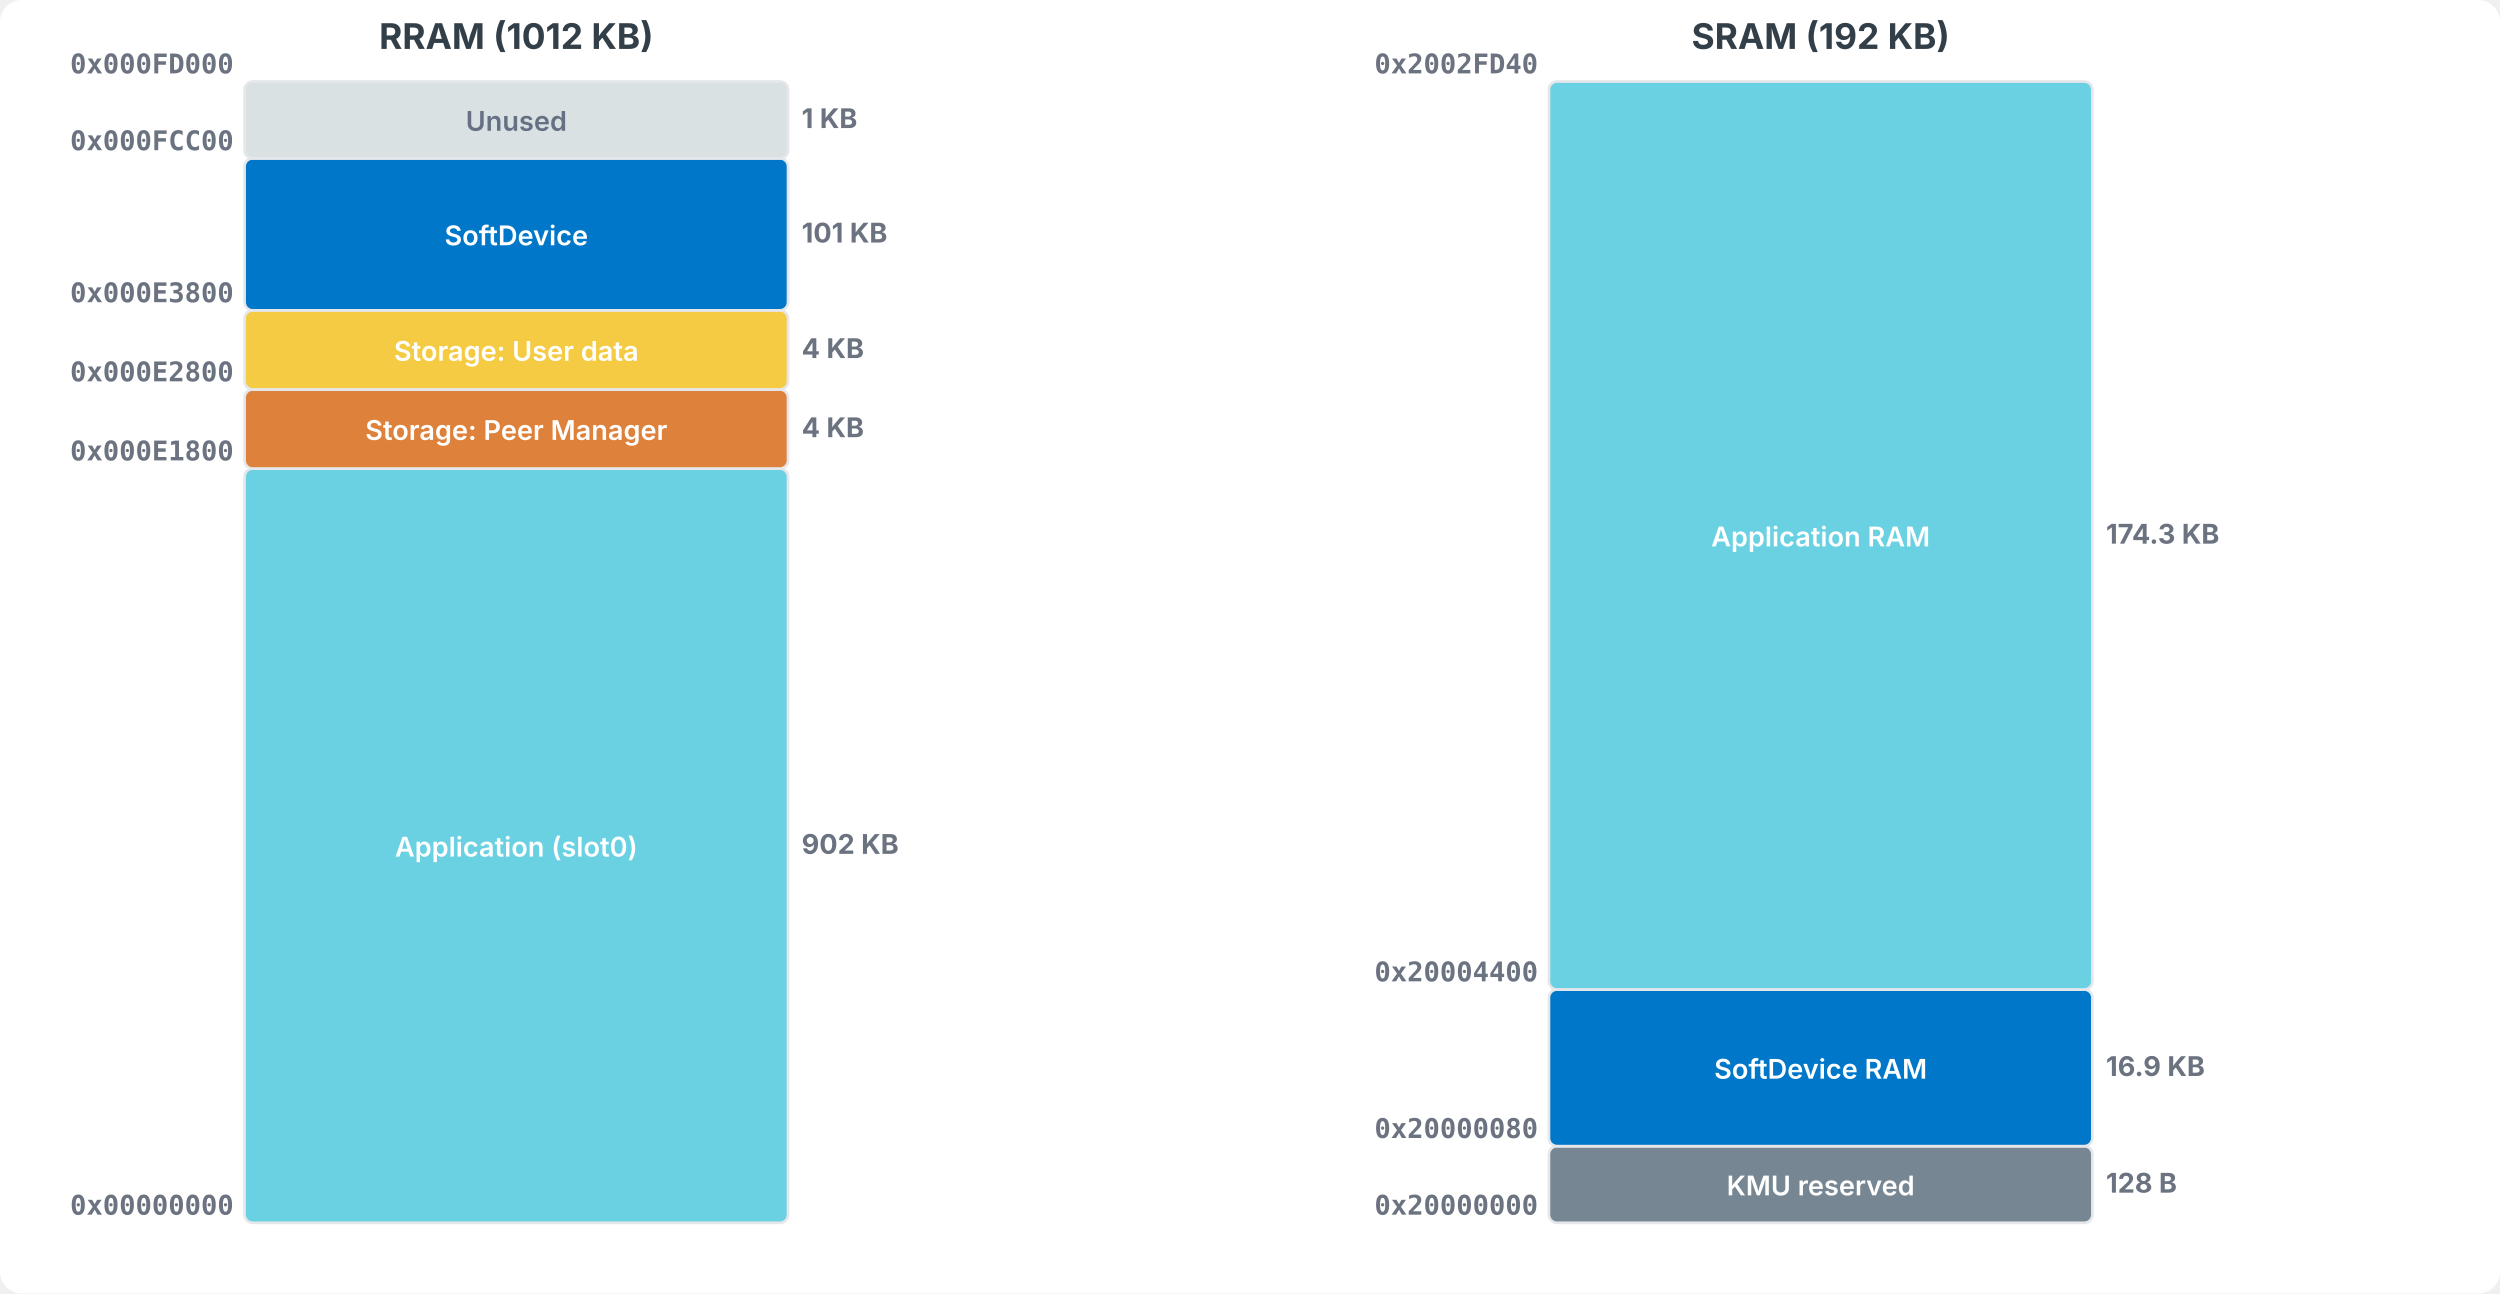
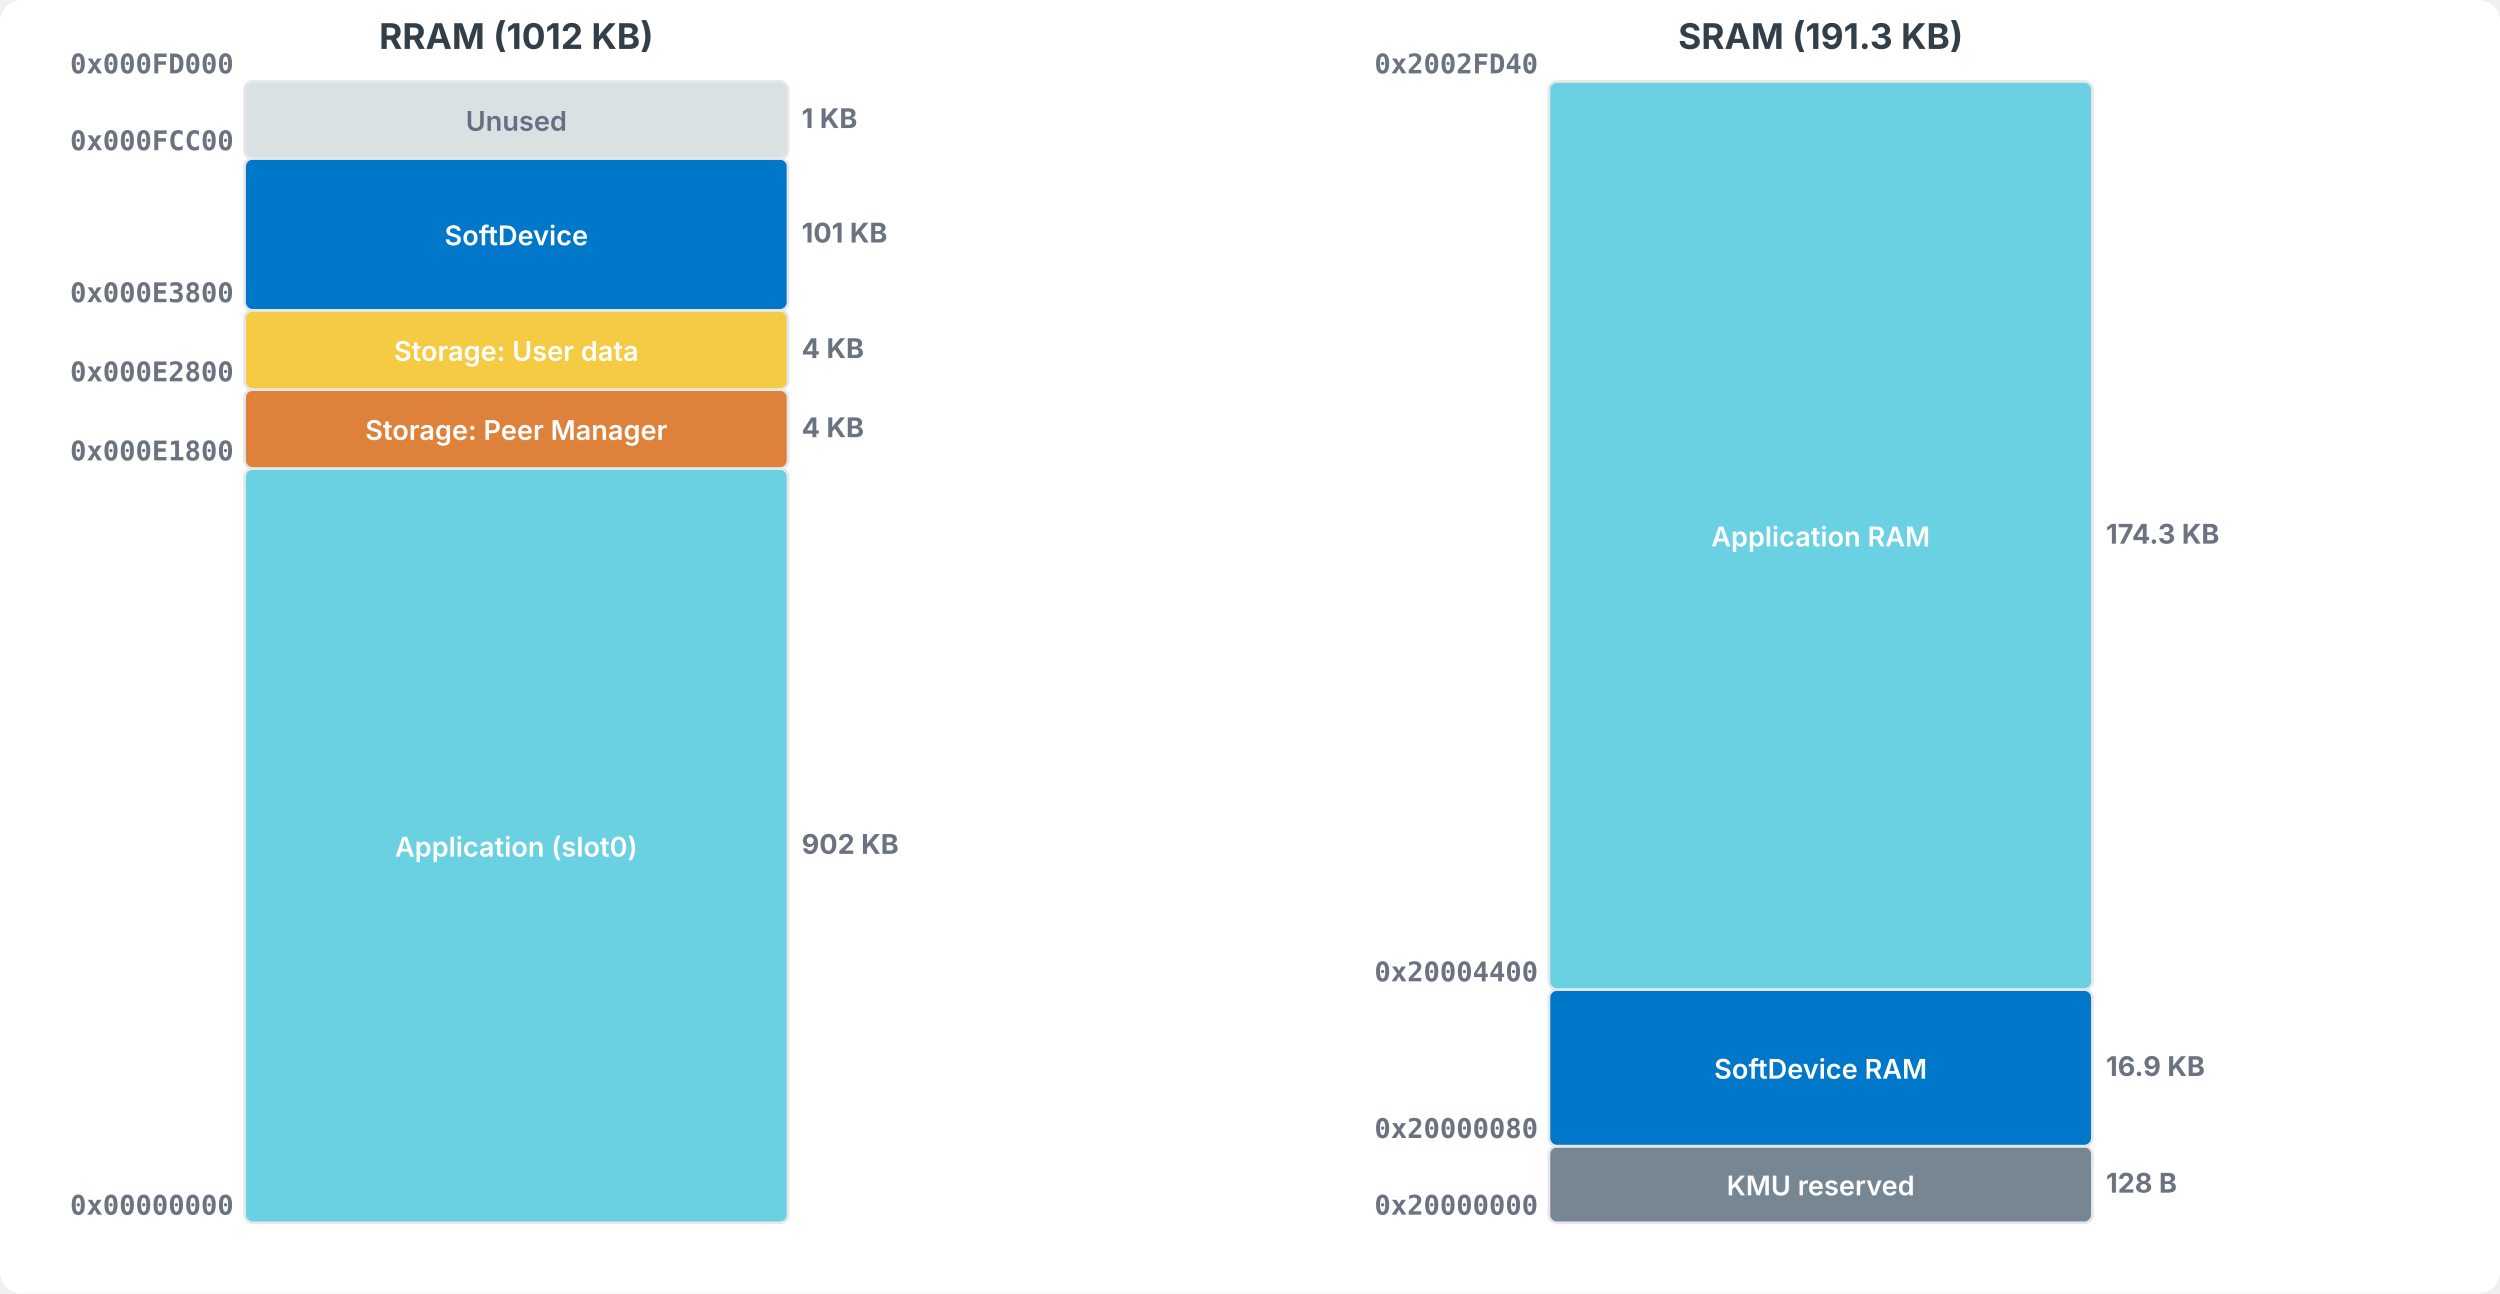
<svg xmlns="http://www.w3.org/2000/svg" viewBox="0 0 920 476" width="920" height="476" font-family="Inter, -apple-system, sans-serif">
  <rect width="100%" height="100%" fill="#ffffff" rx="8" />
  <text x="190.0" y="18" text-anchor="middle" font-size="13" font-weight="bold" fill="#333f48">RRAM (1012 KB)</text>
  <rect x="90" y="172.435" width="200" height="277.565" fill="#6ad1e3" rx="3" stroke="#e5e7eb" stroke-width="1" />
  <text x="190.0" y="315.217" text-anchor="middle" font-size="10" font-weight="600" fill="#fff">Application (slot0)</text>
  <text x="86" y="447.0" text-anchor="end" font-size="10" font-weight="bold" font-family="monospace" fill="#6b7280">0x00000000</text>
  <text x="295" y="314.217" text-anchor="start" font-size="10" font-weight="bold" fill="#6b7280">902 KB</text>
  <rect x="90" y="143.328" width="200" height="29.107" fill="#de823b" rx="3" stroke="#e5e7eb" stroke-width="1" />
  <text x="190.0" y="161.881" text-anchor="middle" font-size="10" font-weight="600" fill="#fff">Storage: Peer Manager</text>
  <text x="86" y="169.435" text-anchor="end" font-size="10" font-weight="bold" font-family="monospace" fill="#6b7280">0x000E1800</text>
  <text x="295" y="160.881" text-anchor="start" font-size="10" font-weight="bold" fill="#6b7280">4 KB</text>
  <rect x="90" y="114.221" width="200" height="29.107" fill="#f4cb43" rx="3" stroke="#e5e7eb" stroke-width="1" />
  <text x="190.0" y="132.775" text-anchor="middle" font-size="10" font-weight="600" fill="#fff">Storage: User data</text>
  <text x="86" y="140.328" text-anchor="end" font-size="10" font-weight="bold" font-family="monospace" fill="#6b7280">0x000E2800</text>
  <text x="295" y="131.775" text-anchor="start" font-size="10" font-weight="bold" fill="#6b7280">4 KB</text>
  <rect x="90" y="58.277" width="200" height="55.945" fill="#0077c8" rx="3" stroke="#e5e7eb" stroke-width="1" />
  <text x="190.0" y="90.249" text-anchor="middle" font-size="10" font-weight="600" fill="#fff">SoftDevice</text>
  <text x="86" y="111.221" text-anchor="end" font-size="10" font-weight="bold" font-family="monospace" fill="#6b7280">0x000E3800</text>
  <text x="295" y="89.249" text-anchor="start" font-size="10" font-weight="bold" fill="#6b7280">101 KB</text>
  <rect x="90" y="30" width="200" height="28.277" fill="#d9e1e2" rx="3" stroke="#e5e7eb" stroke-width="1" />
  <text x="190.0" y="48.138" text-anchor="middle" font-size="10" font-weight="600" fill="#667085">Unused</text>
  <text x="86" y="55.277" text-anchor="end" font-size="10" font-weight="bold" font-family="monospace" fill="#6b7280">0x000FCC00</text>
  <text x="295" y="47.138" text-anchor="start" font-size="10" font-weight="bold" fill="#6b7280">1 KB</text>
  <text x="86" y="27" text-anchor="end" font-size="10" font-weight="bold" font-family="monospace" fill="#6b7280">0x000FD000</text>
-   <text x="670.0" y="18" text-anchor="middle" font-size="13" font-weight="bold" fill="#333f48">SRAM (192 KB)</text>
+   <text x="670.0" y="18" text-anchor="middle" font-size="13" font-weight="bold" fill="#333f48">SRAM (191.3 KB)</text>
  <rect x="570" y="421.78" width="200" height="28.22" fill="#768692" rx="3" stroke="#e5e7eb" stroke-width="1" />
  <text x="670.0" y="439.89" text-anchor="middle" font-size="10" font-weight="600" fill="#fff">KMU reserved</text>
  <text x="566" y="447.0" text-anchor="end" font-size="10" font-weight="bold" font-family="monospace" fill="#6b7280">0x20000000</text>
  <text x="775" y="438.89" text-anchor="start" font-size="10" font-weight="bold" fill="#6b7280">128 B</text>
  <rect x="570" y="364.143" width="200" height="57.637" fill="#0077c8" rx="3" stroke="#e5e7eb" stroke-width="1" />
  <text x="670.0" y="396.962" text-anchor="middle" font-size="10" font-weight="600" fill="#fff">SoftDevice RAM</text>
  <text x="566" y="418.78" text-anchor="end" font-size="10" font-weight="bold" font-family="monospace" fill="#6b7280">0x20000080</text>
  <text x="775" y="395.962" text-anchor="start" font-size="10" font-weight="bold" fill="#6b7280">16.9 KB</text>
  <rect x="570" y="30.0" width="200" height="334.143" fill="#6ad1e3" rx="3" stroke="#e5e7eb" stroke-width="1" />
  <text x="670.0" y="201.072" text-anchor="middle" font-size="10" font-weight="600" fill="#fff">Application RAM</text>
  <text x="566" y="361.143" text-anchor="end" font-size="10" font-weight="bold" font-family="monospace" fill="#6b7280">0x20004400</text>
  <text x="775" y="200.072" text-anchor="start" font-size="10" font-weight="bold" fill="#6b7280">174.3 KB</text>
  <text x="566" y="27.0" text-anchor="end" font-size="10" font-weight="bold" font-family="monospace" fill="#6b7280">0x2002FD40</text>
</svg>
